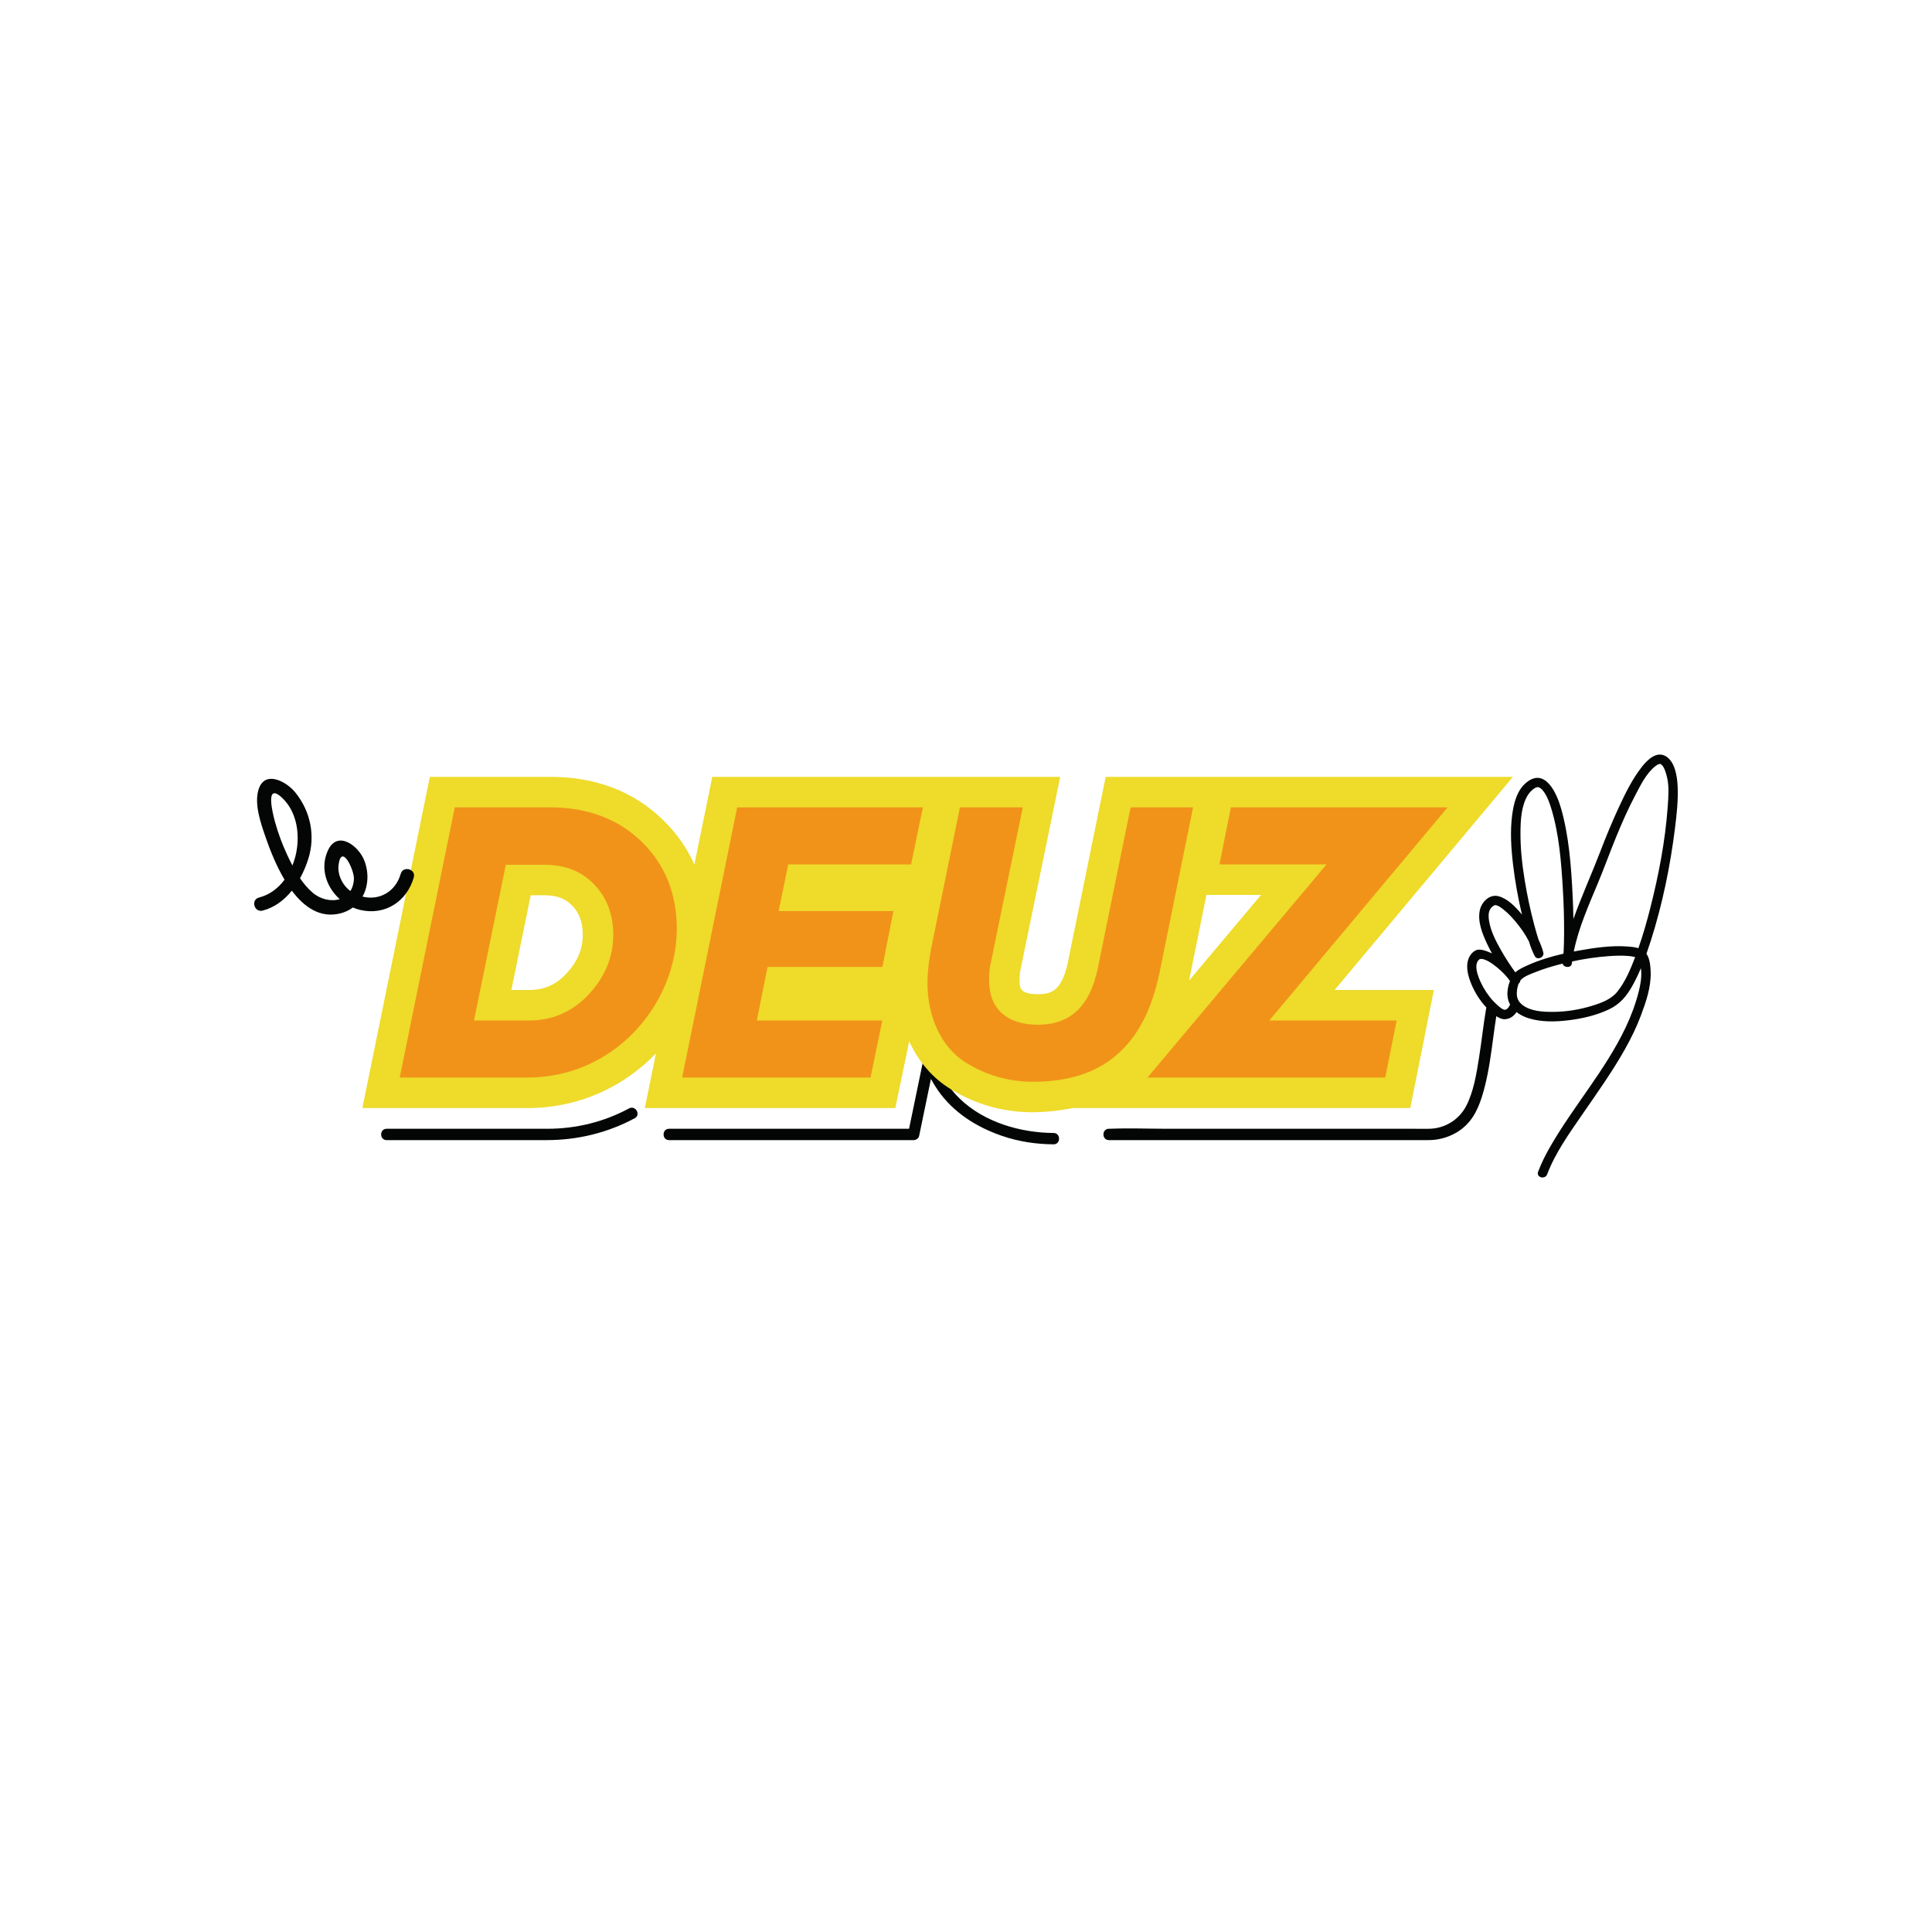
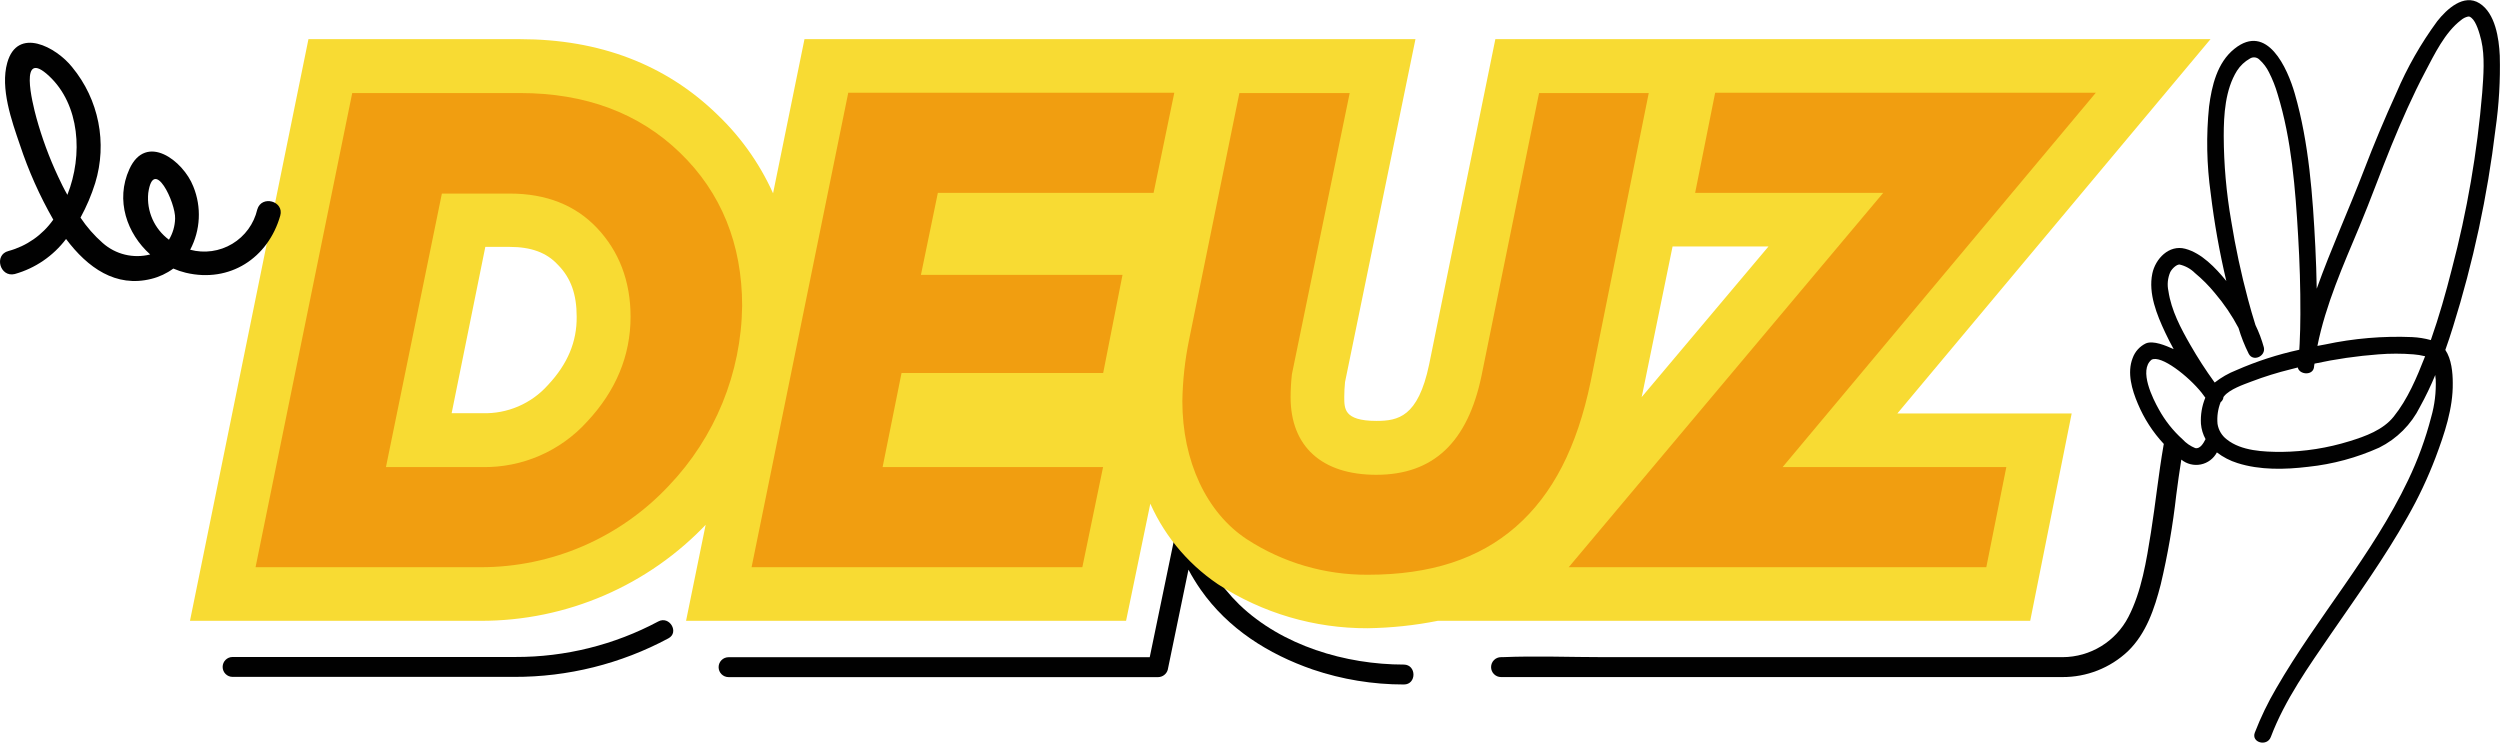
- <svg xmlns="http://www.w3.org/2000/svg" height="786.147" viewBox="0 0 786.147 786.147" width="786.147">
-   <g transform="matrix(.1333333 0 0 -.1333333 0 786.1467)">
-     <path d="m5089.41 3432.38c-7.53-103.27-27.41-206.36-52.81-306.6-10.54-41.55-22.35-82.88-36.51-123.37-10.54 3.29-22.05 4.37-32.63 5.16-50.12 3.71-101.78-3.83-150.97-12.76-4.51-.82-9.04-1.67-13.56-2.55 14.4 71.79 44.87 139.88 72.93 207.11 19.49 46.69 36.61 94.29 55.75 141.13 17.81 43.58 36.87 86.8 58.82 128.47 15.95 30.25 34.08 68.16 62 89.38 4.64 3.53 7.27 5.05 11.84 6.13 1.57.37 2.57 1.1 6.51-2.15 8.37-6.93 13.98-26.69 16.94-39.35 6.41-27.28 3.85-60.95 1.69-90.6zm-153.89-563.05c-18.6-23.11-49.05-34.18-76.62-42.66-38.12-11.71-78.11-18.24-117.99-18.63-30.93-.3-69.88 1.48-95.34 21.6-8.73 6.9-14.66 16.2-16.19 27.27-1.39 10.21.54 25.79 5.37 37.55 2.83 2.23 4.73 5.38 4.88 8.96l1.22 1.59c10.35 12.09 33.28 19.67 47.55 25.33 22.23 8.83 45.2 15.82 68.34 21.88 4.04 1.05 8.1 2.04 12.17 3.05 2.54-12.56 25.65-14.53 28.07.06.37 2.21.67 4.44.98 6.66 36.64 7.83 73.83 13.42 111.11 16.11 20.19 1.45 40.63 2.22 60.83.49 6.52-.56 12.99-1.44 19.31-3.13l.96-.27-.61-1.64c-13.81-35.97-29.67-73.94-54.04-104.22zm-344.7-54.74c-7.54 1.36-16.87 10.6-22.39 15.5-16.55 14.7-30.02 32.52-40.89 51.74-10.5 18.57-35.5 68.26-12.75 86.6 16.32 8.62 63.94-28.58 87.03-57.52 2.08-2.85 4.21-5.66 6.31-8.5-5.58-14.48-8.82-30.28-7.53-45.5.84-9.91 3.68-18.71 7.94-26.55-3.7-7.6-9.45-17.24-17.72-15.77zm-43.54 305.99c3.53 6.56 11.24 13.38 16.21 13.15 9.35-.44 19.84-9.33 26.69-14.82 12.72-10.24 24.07-22.37 34.57-34.84 15.42-18.33 29.9-38.74 41.08-60.56 4.81-15.51 10.47-30.68 17.7-44.81 7.52-14.71 30.48-4.42 26.3 11.1-3.6 13.36-8.6 26.31-14.6 38.84-4.68 14.7-8.92 29.57-12.9 44.49-11.96 44.9-21.68 90.45-29.16 136.31-7.95 48.66-13.41 98.06-12.96 147.42.35 37.49 2.52 80.74 22.93 113.51 5.55 8.9 16.02 18.58 22.61 21.48 7.46 3.28 10.5 2.54 16.45-1.87 5.12-3.81 11.91-13.09 16.7-22.15 6.39-12.07 10.93-25 14.93-38.02 24.3-79.1 30.82-164.38 35.67-246.56 2.67-45.17 4.07-90.45 3.82-135.72-.1-17.23-.42-34.49-1.28-51.71-.17-3.39-.36-6.78-.58-10.17-37.48-8.55-74.52-19.66-109.4-35.43-12.23-5.53-26.93-12.01-37.61-21.56l-.62.79c-14.99 20.88-29.05 42.43-41.8 64.73-16.41 28.72-33.09 60.29-37.98 93.43-1.58 10.73-2.07 23.14 3.23 32.97zm572.55 376.2c-1.38 29.66-7.71 73.43-35.11 90.8-28.44 18.03-56.99-10.14-73.52-31.08-29.67-37.57-51.11-81.66-71.17-124.89-20.36-43.86-38.79-88.65-56.1-133.8-26.48-69.05-57.26-136.58-82.13-206.21-.43 24.18-1.24 48.35-2.46 72.49-4.48 88.69-11.02 180.65-35.68 266.37-12.78 44.46-47.96 123.7-104.88 77.98-29.67-23.83-39.47-64.52-44.06-100.48-6.38-50.01-3.05-101.1 2.89-150.98 6.09-51.11 15.28-101.87 27.08-151.97-18.86 22.94-43.02 48.44-71.45 55.99-27.51 7.3-51.87-17.66-57.17-43.08-7.23-34.72 7.92-71.72 22.41-102.55 4.58-9.75 9.53-19.35 14.72-28.81-14.13 6.34-35.13 15.3-48.27 9.72-10.83-4.59-18.93-14.85-23.06-25.58-9.8-25.47-1.18-55.25 8.96-79.2 10.75-25.4 26.11-49.82 45.28-70.05l-.58-2.39c-8.63-50.27-13.86-101.02-21.91-151.37-7.77-48.69-16.18-102.45-39.06-146.72-22.72-43.98-67.59-69.47-114.42-69.69-46.74-.2-93.49.02-140.24.02-107.29 0-214.59 0-321.88 0-111.43 0-222.86 0-334.29 0-58.79 0-118.15 2.42-176.9 0h-2.6c-22.28 0-22.32-34.62 0-34.62h150.58 332.26 334.67c52.6 0 105.18-.12 157.77 0 42.02.1 83.87 15.71 114.19 45.17 31.87 30.95 46.11 74.01 57.01 115.99 13.23 51.02 19.94 103.42 26.93 155.57 2.75 20.53 5.57 41.05 8.83 61.5 8.16-5.48 17.09-9.59 26.15-9.25 15.69.57 27.36 9.72 35.63 21.75 10.33-8.16 22.7-14.3 35.73-18.47 39.12-12.53 82.83-11.44 123.13-6.51 42.22 5.17 84.54 15 123.15 33.24 32.85 15.51 53.37 39.7 71 71.04 9.94 17.68 18.64 36.09 26.54 54.87.33-2.63.61-5.26.77-7.92 1.42-22.03-2.39-43.98-7.86-65.25-9.67-37.57-23.57-74.47-40.28-109.46-61.86-129.46-157.78-237.93-229.14-361.67-14.3-24.81-27.18-50.37-37.31-77.18-6.55-17.35 21.26-24.84 27.76-7.65 24.48 64.79 66.17 123.02 105.14 179.69 45.7 66.44 92.93 132.11 132.46 202.51 18.59 33.13 35.35 67.35 48.65 102.97 15.44 41.31 30.72 85.74 29.6 130.45-.44 17.56-2.09 41.43-12.92 57.36 4.65 13.17 9.06 26.4 13.27 39.62 35.6 111.64 59.42 227.84 73.89 344.06 5.23 42.11 10 85.17 8 127.67" fill="#040606" />
-     <path d="m1919.71 2513.44c-76.58-41.26-161.34-61.98-248.25-62.14-29.15-.06-463.33 0-491.53 0-22.27 0-22.31-34.62 0-34.62 75.27 0 401.36-.08 489.14 0 93.92.09 185.33 22.27 268.11 66.87 19.62 10.56 2.16 40.47-17.47 29.89" fill="#040606" />
-     <path d="m3215.36 2438.46c-101.06.57-211.63 32.69-285.88 104.25-34.65 33.38-59.77 74.02-76.52 118.12 4.73 22.81 9.44 45.61 14.17 68.4 2.94 14.21 5.89 28.41 8.83 42.62 4.5 21.74-28.86 31.03-33.39 9.2-3.19-15.44-6.39-30.87-9.59-46.31-4.09 23.96-6.14 48.31-6.28 72.52-.13 22.26-34.75 22.31-34.62 0 .28-50.54 8.2-101.56 24.99-149.33-12.21-58.91-40.73-196.66-42.8-206.63-79.16 0-701.71 0-732.4 0-22.28 0-22.32-34.62 0-34.62h746.46c7.19 0 15.17 5.33 16.69 12.71 12.02 58.01 24.03 116.02 36.04 174.03 6.47-11.99 13.54-23.68 21.4-34.92 47.39-67.75 117.17-111.79 194.56-138.59 50.86-17.6 104.59-25.78 158.34-26.07 22.28-.13 22.31 34.49 0 34.62" fill="#040606" />
-     <path d="m1730.57 2921.68c-32.24-34.48-69.25-50.53-116.49-50.53h-57.96l60.55 296.35h45.28c37.75 0 66-10.51 86.42-32.17l.97-1.01c22.35-23.02 32.77-52.13 32.77-91.64 0-44.38-16.87-83.95-51.54-121zm1948.28 246.98h177.51l-234.5-279.1c1.79 7.67 3.5 15.44 5.11 23.34zm930.5 352.98h-1232.03l-114.64-562.45c-19.37-93.18-56.12-100.9-95.27-100.9-59.42 0-59.42 24.12-59.42 45.41 0 8.59.44 17.21 1.34 26.35l121.74 591.59h-304.68-69.93-679.73l-56.28-276.27c-22.58 54.75-56.17 103.83-100.66 146.86-88.78 85.87-203.29 129.41-340.32 129.41h-364.67l-204.44-1003.47h500.22c149.39 0 288.65 60.11 392.11 169.26 1.76 1.88 3.49 3.78 5.24 5.68l-35.64-174.94h757.19l43.93 212.09c26.1-61.96 67.1-113.65 119.92-148.54l.96-.62c78.21-50.29 165-75.77 257.94-75.77 60.68 0 121.69 12.84 121.69 12.84h1026.96l70.59 352.98h-306.35z" fill="#eedb2a" />
-     <path d="m1730.57 2921.68-2.67 2.49c-31.72-33.83-67.41-49.31-113.82-49.38h-53.5l59.06 289.08 42.31-.01c37.11-.04 64.11-10.23 83.77-31.03l.97-1.02.03-.02c21.61-22.32 31.7-50.2 31.74-89.11-.03-43.42-16.37-81.93-50.55-118.5l2.66-2.5 2.66-2.49c35.17 37.53 52.56 78.17 52.52 123.49.05 40.11-10.71 70.46-33.8 94.18l.03-.03-.97 1.02c-21.18 22.49-50.68 33.34-89.06 33.3h-48.26l-62.04-303.65h62.43c48.06-.06 86.39 16.57 119.15 51.7zm1948.28 246.98v-3.64h169.69l-229.48-273.11 2.8-2.35 3.54-.83c1.81 7.7 3.52 15.51 5.14 23.45l51.88 255.76-3.57.72v-3.64 3.64l-3.57.73-51.88-255.76c-1.6-7.86-3.3-15.6-5.09-23.23l-3.5-14.86 249.37 296.77h-188.31l-.59-2.92zm930.5 352.98v3.65h-1235l-115.25-565.37c-9.59-46.19-23.42-70.55-38.95-83.31-15.51-12.74-33.33-14.66-52.74-14.67-14.61 0-25.41 1.5-33.27 3.94-11.81 3.74-16.89 9.16-19.67 15.53-2.76 6.42-2.86 14.31-2.84 22.29 0 8.47.43 16.96 1.32 26l-3.62.35 3.57-.73 122.64 595.97h-309.15-69.93-682.71l-56.87-279.19 3.57-.73 3.37 1.4c-22.77 55.21-56.67 104.73-101.5 148.08-89.46 86.56-205.06 130.47-342.85 130.44h-367.64l-205.93-1010.77h504.68c150.37-.01 290.63 60.55 394.75 170.41 1.8 1.91 3.54 3.83 5.28 5.71l-2.68 2.47-3.57.73-36.53-179.32h764.62l44.53 215-3.57.74-3.36-1.41c26.35-62.54 67.78-114.84 121.27-150.17l.97-.63.02-.01c78.77-50.66 166.31-76.36 259.92-76.36 61.17.01 122.3 12.9 122.44 12.92l-.75 3.57v-3.65h1029.95l72.05 360.27h-303.01l544.22 650.5h-7.78v-3.65l-2.8 2.34-549.24-656.48h309.72l-69.14-345.69h-1024.36l-.37-.07c-.01-.01-3.75-.79-10.37-1.99-19.88-3.59-65.43-10.78-110.56-10.78-92.28.01-178.32 25.28-255.97 75.19l.02-.01-.96.62c-52.14 34.45-92.7 85.54-118.55 146.9l-4.55 10.79-45.71-220.64h-749.75l37.32 183.33-8.83-9.57c-1.76-1.91-3.48-3.8-5.22-5.65-102.79-108.43-241.04-168.11-389.45-168.12h-495.76l202.96 996.19h361.69c136.27-.03 249.68-43.21 337.78-128.39 44.16-42.7 77.44-91.35 99.83-145.62l4.56-11.08 58.06 285.1 676.76-.01h69.93 300.21l-120.89-587.4-.01-.19c-.91-9.25-1.36-18-1.36-26.71.04-10.56-.19-23.02 8.3-33.05 4.24-4.96 10.5-9 19.34-11.73 8.85-2.75 20.33-4.26 35.43-4.27 19.74-.01 39.87 1.93 57.37 16.34 17.46 14.4 31.69 40.49 41.46 87.47l114.06 559.54h302.77 67.36 858.92v3.64l-2.8 2.34z" fill="#eedb2a" />
-     <g fill="#f19319">
-       <path d="m1795.93 2860.58c-48.96-52.36-110.14-78.91-181.85-78.91h-167.57l97.12 475.31h118.32c62.84 0 113.81-20.28 151.56-60.31 38.53-39.67 58.07-91.48 58.07-153.99 0-67.21-25.45-128.48-75.65-182.1zm161.65 467.33c-71.53 69.18-165.09 104.25-278.11 104.25h-291.58l-167.99-824.52h390.68c124.58 0 240.77 50.2 327.16 141.35 81.17 85.63 127.72 199.49 127.72 312.37 0 107.64-36.3 197.31-107.88 266.55" />
-       <path d="m2081.84 2607.64h574.8l36.05 174.03h-383.1l32.92 163.49h350.37l33.6 170.52h-350.29l29.36 142.46h374.88l36.04 174.02h-566.66z" />
-       <path d="m3640.99 3432.16h-190.59l-100.12-491.18c-24.08-115.85-83.89-172.16-182.87-172.16-94.63 0-148.89 49.16-148.89 134.88 0 13.06.74 26.17 2.27 40.05l100.52 488.41h-191.77l-87.27-428.14-.01-.04c-7.82-40.19-11.78-76.28-11.78-107.29 0-104.07 41.92-193.9 112.19-240.33 63.55-40.85 134.06-61.56 209.56-61.56 108.87 0 193.09 27.31 257.47 83.48 63.89 55.77 106.28 138.32 129.58 252.41z" />
-       <path d="m4417.82 3432.16h-661.4l-34.8-174.02h326.8l-546.56-650.5h725.66l34.8 174.03h-388.73z" />
-     </g>
-     <path d="m1033.37 3257.83c9.13 65.1 48.05-17.05 46.72-44.43-.72-14.93-4.68-26.97-10.71-36.58-24.32 17.88-40.32 50.36-36.01 81.01zm-156.69 28.86c-15.235 32.72-28.086 66.93-37.586 101.77-7.219 26.45-31.145 122.56 22.027 72.72 51.977-48.7 59.262-136.84 31.281-206.44-5.593 10.64-10.808 21.39-15.722 31.95zm346.22-57.32c-15.87-55.27-65.83-82.38-116.58-69.49 17.8 31.87 20.04 72.93 5.4 110.32-17.62 44.99-82.14 93.9-111.17 30.13-24.612-54.03-4.3-111.96 36.21-148.22-26.13-8.07-58.772-.69-82.612 19.7-14.734 12.6-27.312 27.73-38.464 44.02 10.703 19.44 19.218 39.95 25.476 60.08 21.738 69.92 6.516 144.11-39.676 201.46-28.078 34.85-95.398 70.32-113.117 6.93-12.359-44.25 7.602-100.66 21.977-142.55 12.449-36.26 31.582-85.85 58.015-130.3-19.531-26.31-45.73-46.27-77.89-54.46-25.762-6.57-14.844-46.45 10.984-39.87 36.289 9.24 65.93 31.98 89.145 60.87 37.507-50.12 86.504-84.94 148.272-69.33 14.64 3.7 27.3 9.93 38.12 17.92 7.02-2.98 14.23-5.56 21.69-7.33 76.4-18.04 142.95 25.53 164.07 99.12 7.37 25.63-32.52 36.56-39.85 11" fill="#040606" />
-   </g>
+ <svg xmlns="http://www.w3.org/2000/svg" id="Calque_1" data-name="Calque 1" viewBox="0 0 434.45 129.06">
+   <defs>
+     <style>.cls-1{fill:#010101;}.cls-2{fill:#f8db33;stroke:#f8db33;stroke-miterlimit:10;stroke-width:0.73px;}.cls-3{fill:#f19e10;}</style>
+   </defs>
+   <path class="cls-1" d="M435.7,10.49c-.14-3-.77-7.34-3.51-9.08s-5.7,1-7.36,3.11A62.16,62.16,0,0,0,417.72,17c-2,4.38-3.88,8.86-5.61,13.38-2.65,6.9-5.73,13.66-8.22,20.62q-.06-3.63-.24-7.25c-.45-8.87-1.1-18.07-3.57-26.64-1.28-4.44-4.8-12.37-10.49-7.8-3,2.39-3.95,6.46-4.41,10.05a62.55,62.55,0,0,0,.29,15.1,137.42,137.42,0,0,0,2.71,15.2c-1.88-2.3-4.3-4.85-7.14-5.6s-5.19,1.76-5.72,4.31c-.72,3.47.79,7.17,2.24,10.25q.69,1.47,1.47,2.88c-1.41-.63-3.51-1.53-4.82-1a4.51,4.51,0,0,0-2.31,2.56c-1,2.55-.12,5.52.9,7.92a23.62,23.62,0,0,0,4.52,7,2,2,0,0,0-.05.24c-.87,5-1.39,10.1-2.19,15.14-.78,4.87-1.62,10.25-3.91,14.67a12.91,12.91,0,0,1-11.44,7c-4.68,0-9.35,0-14,0H280.09c-5.88,0-11.82-.24-17.69,0h-.26a1.73,1.73,0,0,0,0,3.46h81.75c5.26,0,10.52,0,15.77,0A16.47,16.47,0,0,0,371.08,114c3.19-3.09,4.62-7.4,5.7-11.6a130,130,0,0,0,2.7-15.55c.27-2.06.55-4.11.88-6.15a4.07,4.07,0,0,0,6.18-1.25,11.54,11.54,0,0,0,3.57,1.85c3.91,1.25,8.28,1.14,12.31.65a40.42,40.42,0,0,0,12.32-3.33,15.74,15.74,0,0,0,7.1-7.1A54.39,54.39,0,0,0,424.49,66c0,.26.06.53.08.79a20.89,20.89,0,0,1-.79,6.53,60.3,60.3,0,0,1-4,10.94c-6.19,13-15.78,23.8-22.92,36.17a52.76,52.76,0,0,0-3.73,7.72c-.65,1.73,2.13,2.48,2.78.76,2.44-6.47,6.61-12.3,10.51-18,4.57-6.64,9.3-13.21,13.25-20.25a73.77,73.77,0,0,0,4.86-10.29c1.55-4.13,3.07-8.58,3-13,0-1.75-.21-4.14-1.29-5.73.47-1.32.91-2.64,1.33-4a191.49,191.49,0,0,0,7.39-34.4A75.81,75.81,0,0,0,435.7,10.49ZM378.44,48.11c.35-.66,1.12-1.34,1.62-1.31a5.54,5.54,0,0,1,2.67,1.48,25.29,25.29,0,0,1,3.46,3.48,33.29,33.29,0,0,1,4.11,6.06,27.29,27.29,0,0,0,1.77,4.48c.75,1.47,3,.44,2.63-1.11a22.4,22.4,0,0,0-1.46-3.88c-.47-1.48-.9-3-1.29-4.45-1.2-4.49-2.17-9-2.92-13.64a87.69,87.69,0,0,1-1.3-14.74c0-3.75.26-8.07,2.3-11.35A6.41,6.41,0,0,1,392.29,11a1.32,1.32,0,0,1,1.64.19,7.32,7.32,0,0,1,1.67,2.22,21.45,21.45,0,0,1,1.5,3.8c2.43,7.91,3.08,16.44,3.56,24.65.27,4.52.41,9,.39,13.58,0,1.72-.05,3.44-.13,5.17l-.06,1a57.78,57.78,0,0,0-10.94,3.55,14.91,14.91,0,0,0-3.76,2.15l-.06-.08a72.08,72.08,0,0,1-4.18-6.47c-1.65-2.87-3.31-6-3.8-9.34A5.39,5.39,0,0,1,378.44,48.11Zm4.36,30.6a6.15,6.15,0,0,1-2.24-1.55A19.87,19.87,0,0,1,376.47,72c-1.05-1.86-3.55-6.83-1.28-8.66,1.64-.87,6.4,2.85,8.71,5.75.2.28.42.56.63.85a10.38,10.38,0,0,0-.76,4.55,6.68,6.68,0,0,0,.8,2.65C384.2,77.89,383.62,78.86,382.8,78.71Zm34.46-5.47c-1.85,2.31-4.9,3.41-7.66,4.26a41.43,41.43,0,0,1-11.8,1.86c-3.09,0-7-.14-9.53-2.16a4.19,4.19,0,0,1-1.62-2.72,8.23,8.23,0,0,1,.54-3.76,1.22,1.22,0,0,0,.49-.89l.12-.16c1-1.21,3.33-2,4.75-2.54A58.47,58.47,0,0,1,399.39,65l1.21-.31c.26,1.26,2.57,1.45,2.81,0,0-.23.07-.45.1-.67a81.7,81.7,0,0,1,11.11-1.61,38.57,38.57,0,0,1,6.08,0,11.42,11.42,0,0,1,1.93.31l.1,0-.06.16C421.29,66.41,419.7,70.21,417.26,73.24Zm15.39-56.31a177.94,177.94,0,0,1-5.28,30.66c-1.05,4.16-2.23,8.29-3.65,12.34a14.67,14.67,0,0,0-3.26-.52,60.37,60.37,0,0,0-15.1,1.28l-1.35.25c1.44-7.18,4.48-14,7.29-20.71,1.95-4.67,3.66-9.43,5.57-14.11,1.79-4.36,3.69-8.68,5.89-12.85,1.59-3,3.4-6.81,6.2-8.94a2.79,2.79,0,0,1,1.18-.61c.16,0,.26-.11.65.22.84.69,1.4,2.67,1.7,3.93C433.13,10.6,432.87,14,432.65,16.93Z" transform="translate(-1.29 -0.83)" />
+   <path class="cls-1" d="M115.68,108.83A52.38,52.38,0,0,1,90.86,115H41.71a1.73,1.73,0,0,0,0,3.46c7.52,0,40.13,0,48.91,0a56.35,56.35,0,0,0,26.81-6.69C119.39,110.76,117.65,107.77,115.68,108.83Z" transform="translate(-1.29 -0.83)" />
+   <path class="cls-1" d="M245.25,116.32c-10.11,0-21.16-3.27-28.59-10.42A32,32,0,0,1,209,94.08c.47-2.28.94-4.55,1.42-6.83.29-1.43.58-2.85.88-4.27.45-2.17-2.89-3.1-3.34-.92l-1,4.63a45.21,45.21,0,0,1-.63-7.25,1.73,1.73,0,0,0-3.46,0,46,46,0,0,0,2.5,14.94c-1.22,5.89-4.07,19.66-4.28,20.66H127.9a1.73,1.73,0,0,0,0,3.46h74.65a1.76,1.76,0,0,0,1.67-1.27l3.6-17.4a34.69,34.69,0,0,0,2.14,3.49c4.74,6.77,11.72,11.18,19.46,13.86a49.19,49.19,0,0,0,15.83,2.6C247.48,119.8,247.48,116.34,245.25,116.32Z" transform="translate(-1.29 -0.83)" />
+   <path class="cls-2" d="M384.65,8H261.45L250,64.25c-1.94,9.32-5.61,10.09-9.53,10.09-5.94,0-5.94-2.41-5.94-4.54,0-.86.05-1.72.14-2.64L246.82,8H141.39l-5.63,27.63A43.26,43.26,0,0,0,125.69,21C116.81,12.36,105.36,8,91.66,8H55.19L34.75,108.35h50A53.54,53.54,0,0,0,124,91.42c.18-.18.35-.37.53-.56l-3.57,17.49h75.72l4.39-21.21a32.81,32.81,0,0,0,12,14.86l.09.06a47,47,0,0,0,25.8,7.58,67.47,67.47,0,0,0,12.16-1.29H353.8l7.06-35.3H330.23Zm-93,35.3h17.75L285.9,71.21c.18-.76.35-1.54.51-2.33ZM96.77,68a15,15,0,0,1-11.65,5H79.33l6-29.63h4.53c3.77,0,6.6,1,8.64,3.22l.1.1c2.23,2.3,3.27,5.21,3.27,9.16C101.92,60.34,100.24,64.3,96.77,68Z" transform="translate(-1.29 -0.83)" />
+   <path class="cls-3" d="M119.47,27.38C112.32,20.46,103,17,91.66,17H62.5L45.7,99.4H84.77a44.72,44.72,0,0,0,32.72-14.13A46.05,46.05,0,0,0,130.26,54C130.26,43.27,126.63,34.3,119.47,27.38ZM103.31,74.11A24,24,0,0,1,85.12,82H68.36l9.72-47.53H89.91c6.28,0,11.38,2,15.15,6s5.81,9.15,5.81,15.4C110.87,62.62,108.33,68.75,103.31,74.11Z" transform="translate(-1.29 -0.83)" />
+   <polygon class="cls-3" points="130.61 98.57 188.09 98.57 191.69 81.17 153.38 81.17 156.67 64.82 191.71 64.82 195.07 47.77 160.04 47.77 162.98 33.52 200.47 33.52 204.07 16.12 147.41 16.12 130.61 98.57" />
+   <path class="cls-3" d="M287.81,17H268.75l-10,49.12c-2.41,11.59-8.39,17.22-18.29,17.22-9.46,0-14.89-4.92-14.89-13.49a37.06,37.06,0,0,1,.23-4L235.84,17H216.67l-8.73,42.82h0a57.41,57.41,0,0,0-1.18,10.73c0,10.41,4.19,19.39,11.22,24a38.15,38.15,0,0,0,21,6.16c10.88,0,19.31-2.73,25.74-8.35s10.63-13.83,13-25.24Z" transform="translate(-1.29 -0.83)" />
+   <polygon class="cls-3" points="364.21 16.12 298.06 16.12 294.58 33.52 327.26 33.52 272.61 98.57 345.18 98.57 348.66 81.17 309.78 81.17 364.21 16.12" />
+   <path class="cls-1" d="M46,37.23a9.46,9.46,0,0,1-11.66,7,13,13,0,0,0,.54-11c-1.76-4.5-8.21-9.39-11.11-3-2.46,5.4-.43,11.19,3.62,14.82a9.05,9.05,0,0,1-8.26-2,22.52,22.52,0,0,1-3.85-4.4,33.23,33.23,0,0,0,2.55-6,21.66,21.66,0,0,0-4-20.15C11.05,9,4.32,5.4,2.55,11.74,1.31,16.16,3.31,21.81,4.75,26a71.25,71.25,0,0,0,5.8,13,14,14,0,0,1-7.79,5.45c-2.58.66-1.48,4.64,1.1,4a16.91,16.91,0,0,0,8.91-6.09c3.75,5,8.65,8.49,14.83,6.93a10.82,10.82,0,0,0,3.81-1.79,13.18,13.18,0,0,0,2.17.73c7.64,1.81,14.3-2.55,16.41-9.91C50.72,35.77,46.74,34.68,46,37.23ZM11.38,31.5A64.37,64.37,0,0,1,7.62,21.32C6.9,18.68,4.51,9.07,9.83,14.05S15.75,27.73,13,34.69C12.39,33.63,11.87,32.56,11.38,31.5Zm15.67,2.89c.91-6.51,4.8,1.7,4.67,4.44a7.46,7.46,0,0,1-1.07,3.66A9,9,0,0,1,27.05,34.39Z" transform="translate(-1.29 -0.83)" />
</svg>
